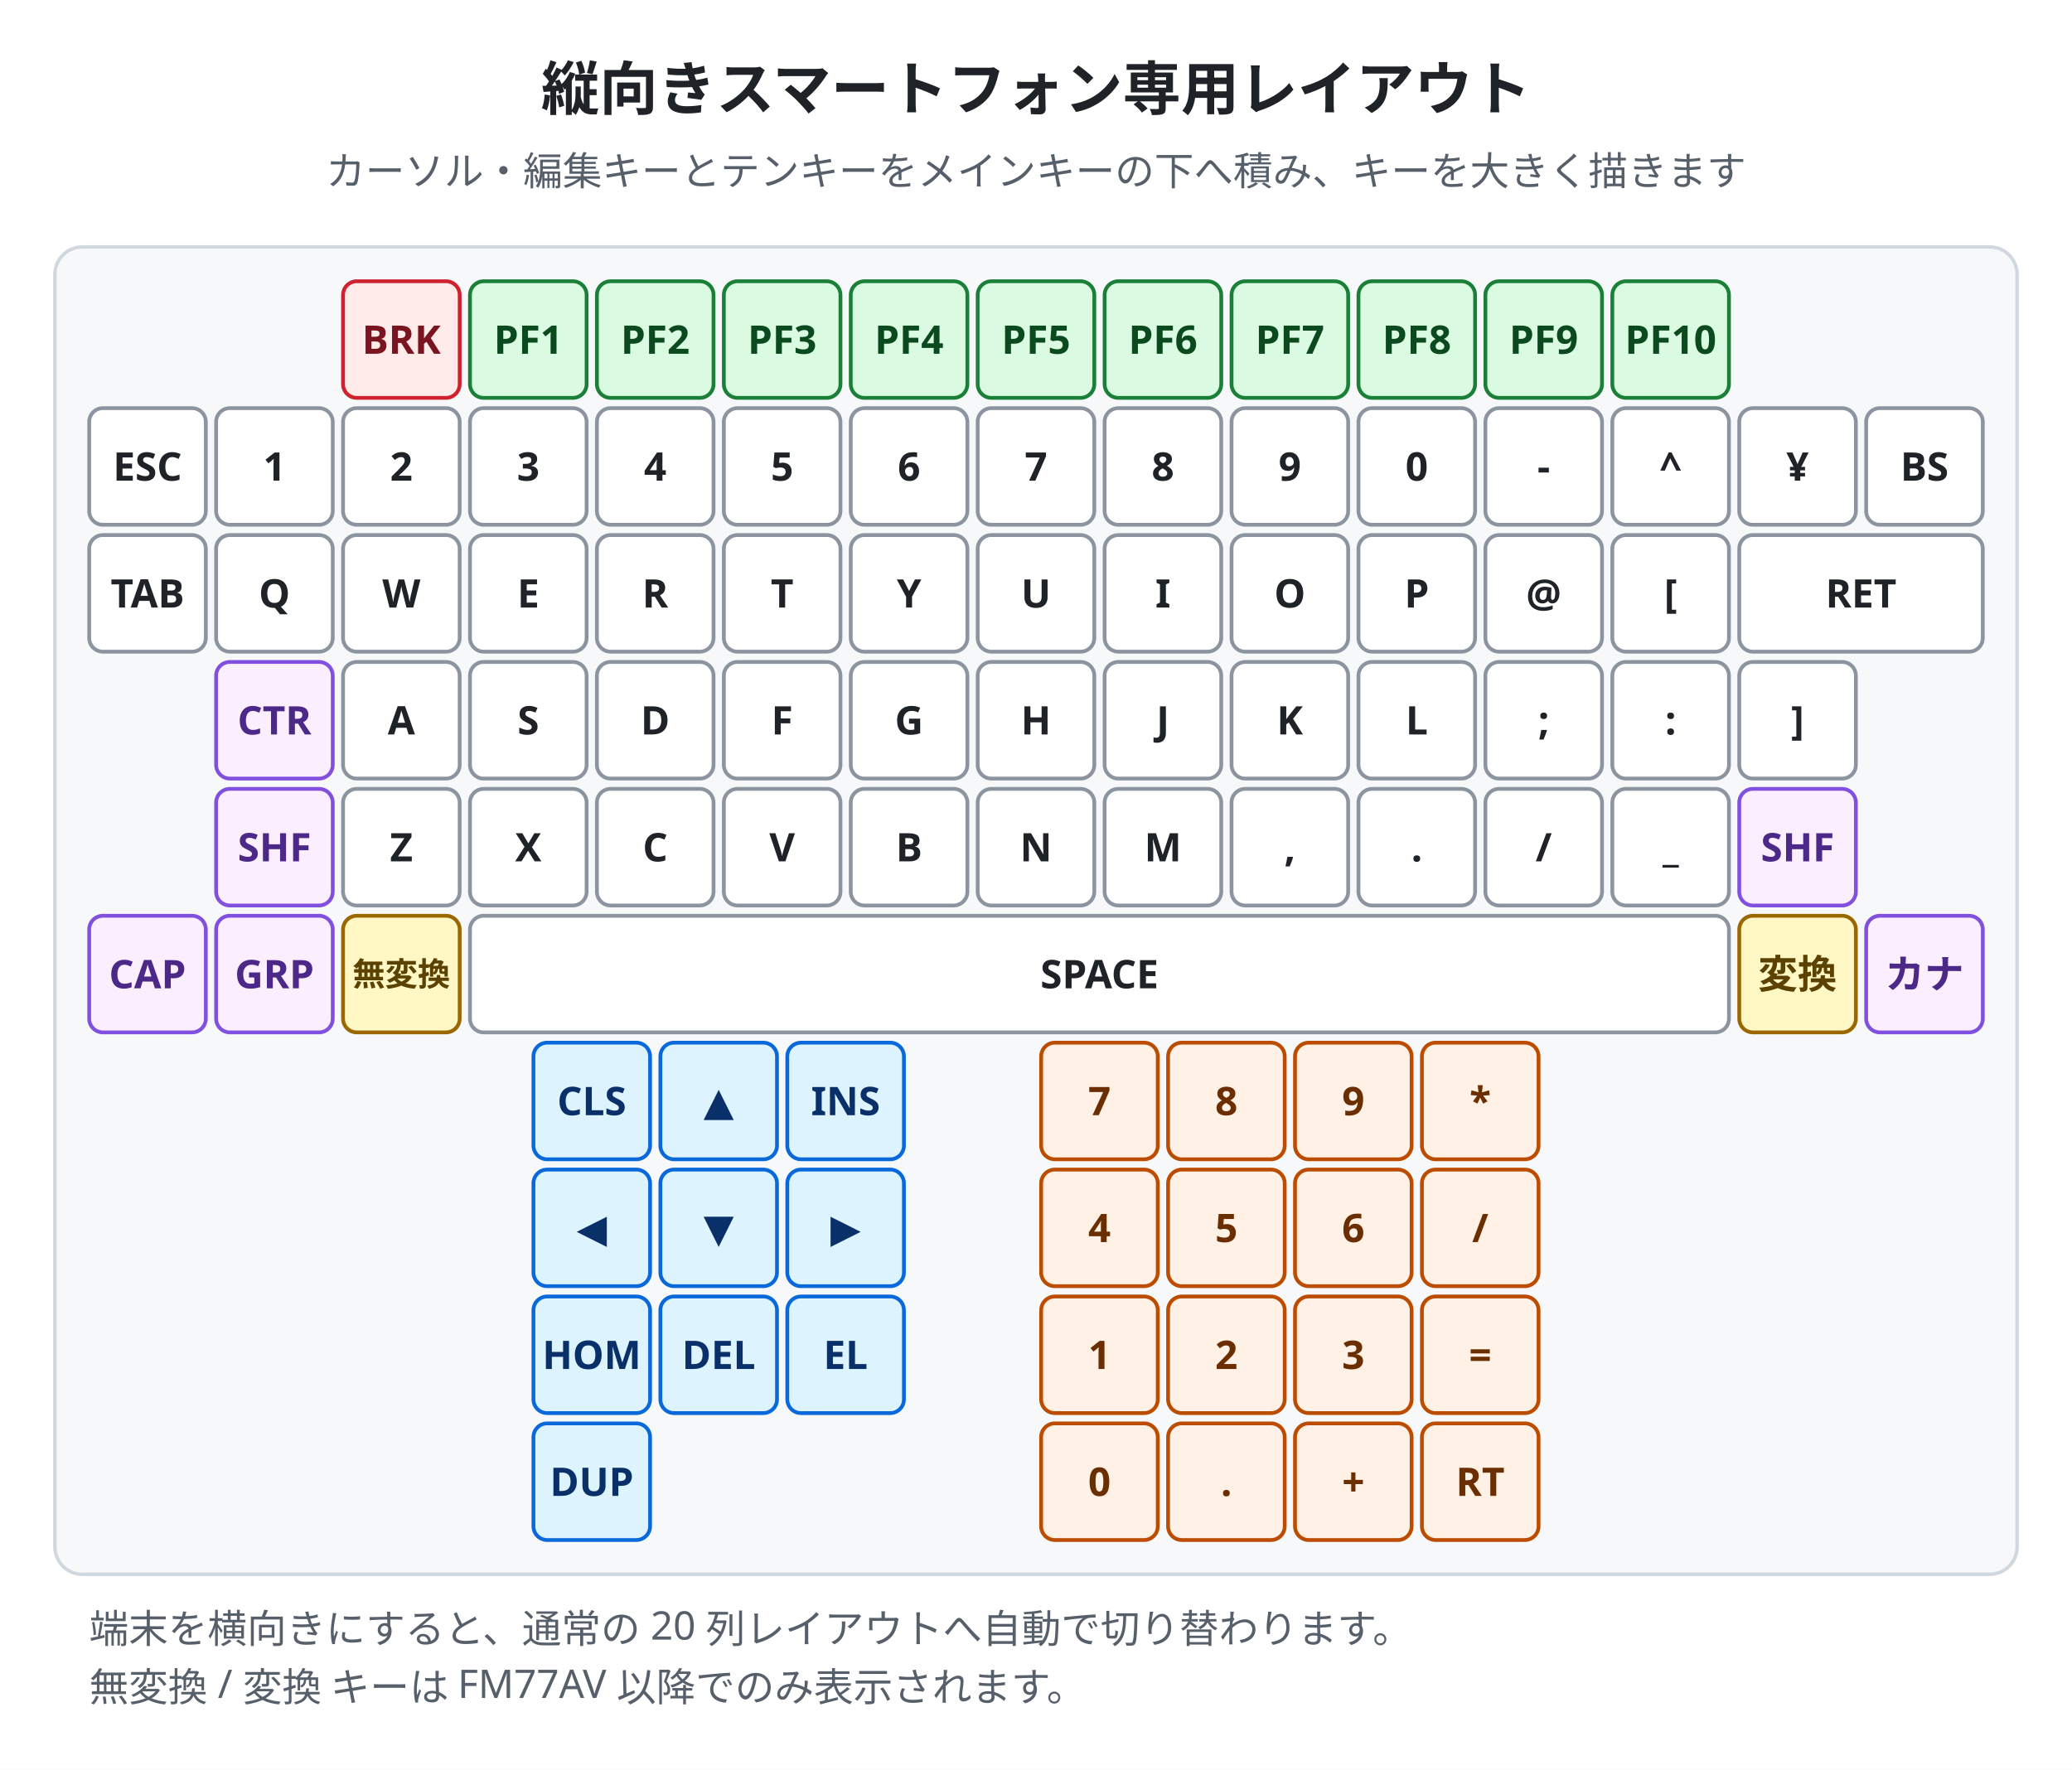
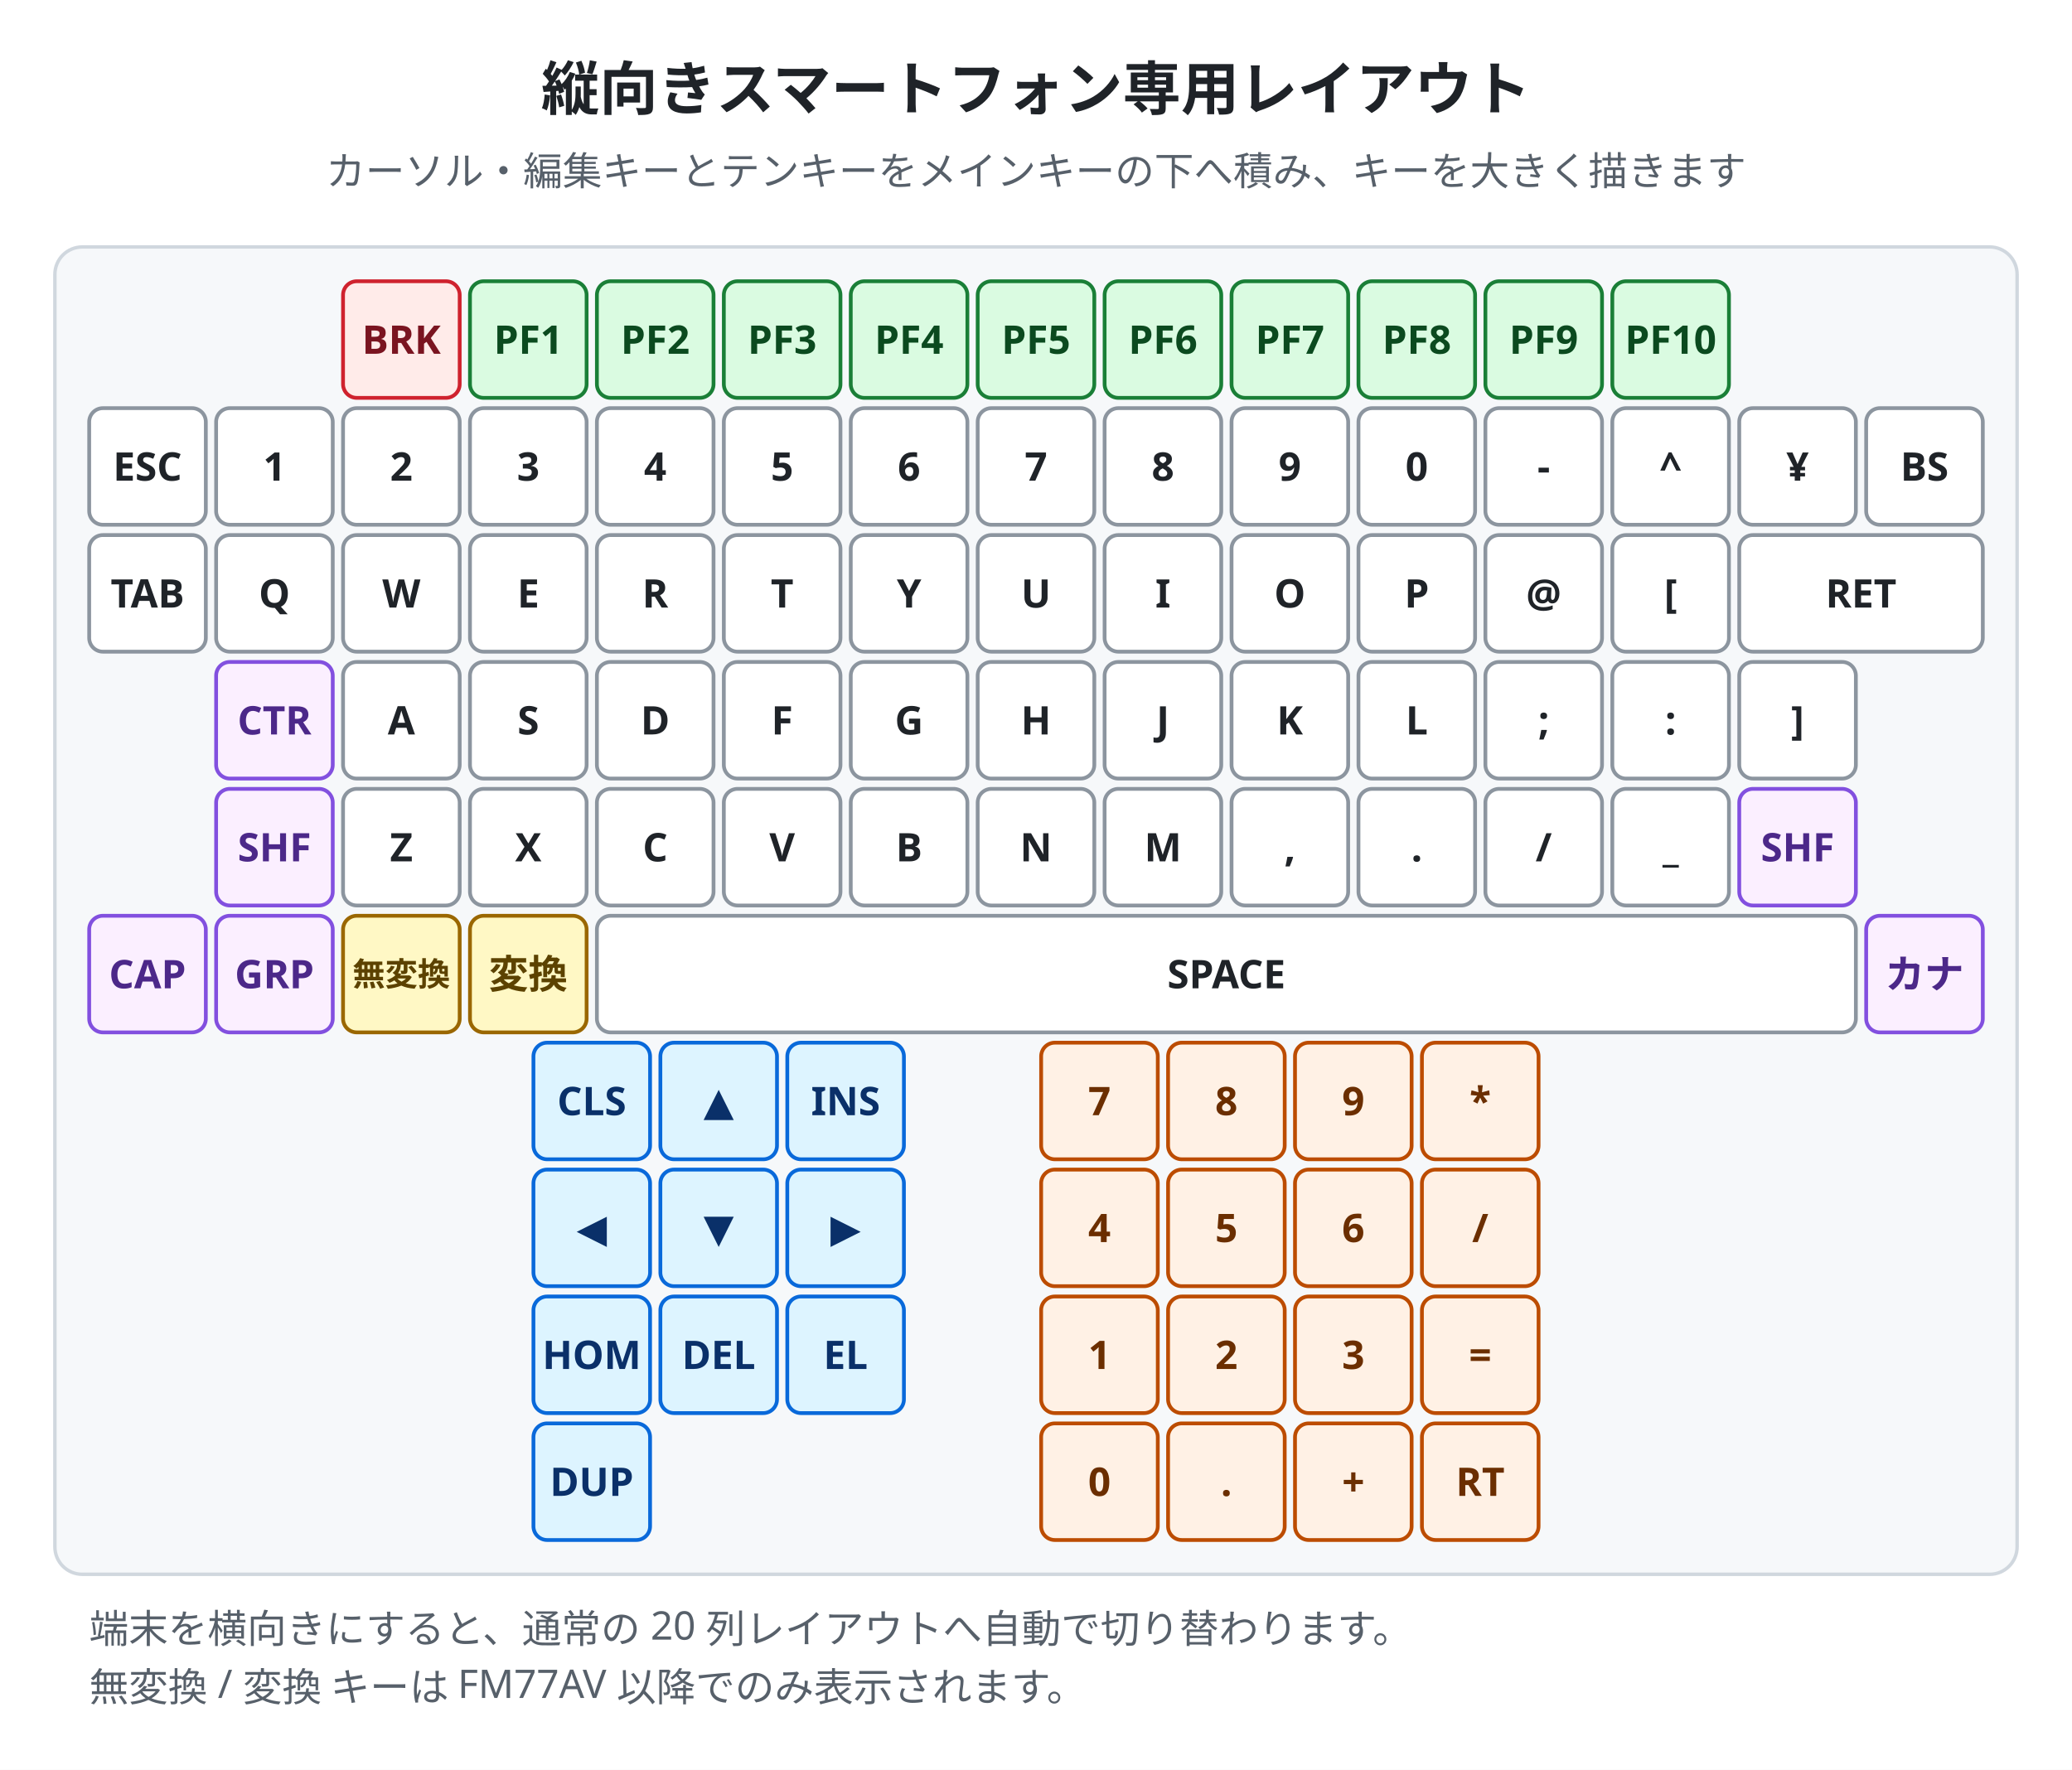
<svg xmlns="http://www.w3.org/2000/svg" viewBox="0 0 604 516" width="604" height="516">
  <defs>
    <marker id="ah" markerWidth="10" markerHeight="10" refX="8" refY="4" orient="auto" markerUnits="userSpaceOnUse">
      <path d="M0,0 L8,4 L0,8 z" fill="#57606a" />
    </marker>
  </defs>
  <rect x="0" y="0" width="604" height="516" rx="0" fill="#ffffff" stroke="none" stroke-width="1" />
  <text x="302" y="32" font-family="sans-serif" font-size="17" fill="#1f2328" text-anchor="middle" font-weight="bold">縦向きスマートフォン専用レイアウト</text>
  <text x="302" y="54" font-family="sans-serif" font-size="11.5" fill="#57606a" text-anchor="middle">カーソル・編集キーとテンキーをメインキーの下へ積み、キーを大きく描きます</text>
  <rect x="16" y="72" width="572" height="387" rx="8" fill="#f6f8fa" stroke="#d0d7de" stroke-width="1" />
  <rect x="100" y="82" width="34" height="34" rx="4" fill="#ffebe9" stroke="#cf222e" stroke-width="1.1" />
  <text x="117" y="103.14" font-family="sans-serif" font-size="11.5" fill="#7a1420" text-anchor="middle" font-weight="bold">BRK</text>
  <rect x="137" y="82" width="34" height="34" rx="4" fill="#dafbe1" stroke="#1a7f37" stroke-width="1.1" />
  <text x="154" y="103.14" font-family="sans-serif" font-size="11.5" fill="#0b4a1f" text-anchor="middle" font-weight="bold">PF1</text>
  <rect x="174" y="82" width="34" height="34" rx="4" fill="#dafbe1" stroke="#1a7f37" stroke-width="1.1" />
  <text x="191" y="103.14" font-family="sans-serif" font-size="11.5" fill="#0b4a1f" text-anchor="middle" font-weight="bold">PF2</text>
  <rect x="211" y="82" width="34" height="34" rx="4" fill="#dafbe1" stroke="#1a7f37" stroke-width="1.1" />
  <text x="228" y="103.14" font-family="sans-serif" font-size="11.5" fill="#0b4a1f" text-anchor="middle" font-weight="bold">PF3</text>
  <rect x="248" y="82" width="34" height="34" rx="4" fill="#dafbe1" stroke="#1a7f37" stroke-width="1.1" />
  <text x="265" y="103.14" font-family="sans-serif" font-size="11.5" fill="#0b4a1f" text-anchor="middle" font-weight="bold">PF4</text>
  <rect x="285" y="82" width="34" height="34" rx="4" fill="#dafbe1" stroke="#1a7f37" stroke-width="1.1" />
  <text x="302" y="103.14" font-family="sans-serif" font-size="11.5" fill="#0b4a1f" text-anchor="middle" font-weight="bold">PF5</text>
  <rect x="322" y="82" width="34" height="34" rx="4" fill="#dafbe1" stroke="#1a7f37" stroke-width="1.1" />
  <text x="339" y="103.14" font-family="sans-serif" font-size="11.5" fill="#0b4a1f" text-anchor="middle" font-weight="bold">PF6</text>
  <rect x="359" y="82" width="34" height="34" rx="4" fill="#dafbe1" stroke="#1a7f37" stroke-width="1.1" />
  <text x="376" y="103.14" font-family="sans-serif" font-size="11.5" fill="#0b4a1f" text-anchor="middle" font-weight="bold">PF7</text>
  <rect x="396" y="82" width="34" height="34" rx="4" fill="#dafbe1" stroke="#1a7f37" stroke-width="1.1" />
  <text x="413" y="103.14" font-family="sans-serif" font-size="11.5" fill="#0b4a1f" text-anchor="middle" font-weight="bold">PF8</text>
  <rect x="433" y="82" width="34" height="34" rx="4" fill="#dafbe1" stroke="#1a7f37" stroke-width="1.1" />
  <text x="450" y="103.14" font-family="sans-serif" font-size="11.5" fill="#0b4a1f" text-anchor="middle" font-weight="bold">PF9</text>
  <rect x="470" y="82" width="34" height="34" rx="4" fill="#dafbe1" stroke="#1a7f37" stroke-width="1.1" />
  <text x="487" y="103.14" font-family="sans-serif" font-size="11.5" fill="#0b4a1f" text-anchor="middle" font-weight="bold">PF10</text>
  <rect x="26" y="119" width="34" height="34" rx="4" fill="#ffffff" stroke="#8c959f" stroke-width="1.1" />
  <text x="43" y="140.14" font-family="sans-serif" font-size="11.5" fill="#1f2328" text-anchor="middle" font-weight="bold">ESC</text>
  <rect x="63" y="119" width="34" height="34" rx="4" fill="#ffffff" stroke="#8c959f" stroke-width="1.1" />
  <text x="80" y="140.14" font-family="sans-serif" font-size="11.5" fill="#1f2328" text-anchor="middle" font-weight="bold">1</text>
  <rect x="100" y="119" width="34" height="34" rx="4" fill="#ffffff" stroke="#8c959f" stroke-width="1.1" />
  <text x="117" y="140.14" font-family="sans-serif" font-size="11.5" fill="#1f2328" text-anchor="middle" font-weight="bold">2</text>
  <rect x="137" y="119" width="34" height="34" rx="4" fill="#ffffff" stroke="#8c959f" stroke-width="1.1" />
  <text x="154" y="140.14" font-family="sans-serif" font-size="11.5" fill="#1f2328" text-anchor="middle" font-weight="bold">3</text>
  <rect x="174" y="119" width="34" height="34" rx="4" fill="#ffffff" stroke="#8c959f" stroke-width="1.1" />
  <text x="191" y="140.14" font-family="sans-serif" font-size="11.5" fill="#1f2328" text-anchor="middle" font-weight="bold">4</text>
  <rect x="211" y="119" width="34" height="34" rx="4" fill="#ffffff" stroke="#8c959f" stroke-width="1.1" />
  <text x="228" y="140.14" font-family="sans-serif" font-size="11.5" fill="#1f2328" text-anchor="middle" font-weight="bold">5</text>
  <rect x="248" y="119" width="34" height="34" rx="4" fill="#ffffff" stroke="#8c959f" stroke-width="1.1" />
  <text x="265" y="140.14" font-family="sans-serif" font-size="11.5" fill="#1f2328" text-anchor="middle" font-weight="bold">6</text>
  <rect x="285" y="119" width="34" height="34" rx="4" fill="#ffffff" stroke="#8c959f" stroke-width="1.1" />
  <text x="302" y="140.14" font-family="sans-serif" font-size="11.5" fill="#1f2328" text-anchor="middle" font-weight="bold">7</text>
  <rect x="322" y="119" width="34" height="34" rx="4" fill="#ffffff" stroke="#8c959f" stroke-width="1.1" />
  <text x="339" y="140.14" font-family="sans-serif" font-size="11.5" fill="#1f2328" text-anchor="middle" font-weight="bold">8</text>
  <rect x="359" y="119" width="34" height="34" rx="4" fill="#ffffff" stroke="#8c959f" stroke-width="1.1" />
  <text x="376" y="140.14" font-family="sans-serif" font-size="11.5" fill="#1f2328" text-anchor="middle" font-weight="bold">9</text>
  <rect x="396" y="119" width="34" height="34" rx="4" fill="#ffffff" stroke="#8c959f" stroke-width="1.1" />
  <text x="413" y="140.14" font-family="sans-serif" font-size="11.5" fill="#1f2328" text-anchor="middle" font-weight="bold">0</text>
  <rect x="433" y="119" width="34" height="34" rx="4" fill="#ffffff" stroke="#8c959f" stroke-width="1.1" />
  <text x="450" y="140.14" font-family="sans-serif" font-size="11.5" fill="#1f2328" text-anchor="middle" font-weight="bold">-</text>
  <rect x="470" y="119" width="34" height="34" rx="4" fill="#ffffff" stroke="#8c959f" stroke-width="1.1" />
  <text x="487" y="140.14" font-family="sans-serif" font-size="11.5" fill="#1f2328" text-anchor="middle" font-weight="bold">^</text>
  <rect x="507" y="119" width="34" height="34" rx="4" fill="#ffffff" stroke="#8c959f" stroke-width="1.1" />
  <text x="524" y="140.14" font-family="sans-serif" font-size="11.5" fill="#1f2328" text-anchor="middle" font-weight="bold">¥</text>
  <rect x="544" y="119" width="34" height="34" rx="4" fill="#ffffff" stroke="#8c959f" stroke-width="1.1" />
  <text x="561" y="140.14" font-family="sans-serif" font-size="11.5" fill="#1f2328" text-anchor="middle" font-weight="bold">BS</text>
  <rect x="26" y="156" width="34" height="34" rx="4" fill="#ffffff" stroke="#8c959f" stroke-width="1.1" />
  <text x="43" y="177.14" font-family="sans-serif" font-size="11.5" fill="#1f2328" text-anchor="middle" font-weight="bold">TAB</text>
  <rect x="63" y="156" width="34" height="34" rx="4" fill="#ffffff" stroke="#8c959f" stroke-width="1.1" />
  <text x="80" y="177.14" font-family="sans-serif" font-size="11.5" fill="#1f2328" text-anchor="middle" font-weight="bold">Q</text>
  <rect x="100" y="156" width="34" height="34" rx="4" fill="#ffffff" stroke="#8c959f" stroke-width="1.1" />
  <text x="117" y="177.14" font-family="sans-serif" font-size="11.5" fill="#1f2328" text-anchor="middle" font-weight="bold">W</text>
  <rect x="137" y="156" width="34" height="34" rx="4" fill="#ffffff" stroke="#8c959f" stroke-width="1.1" />
  <text x="154" y="177.14" font-family="sans-serif" font-size="11.5" fill="#1f2328" text-anchor="middle" font-weight="bold">E</text>
  <rect x="174" y="156" width="34" height="34" rx="4" fill="#ffffff" stroke="#8c959f" stroke-width="1.1" />
  <text x="191" y="177.14" font-family="sans-serif" font-size="11.5" fill="#1f2328" text-anchor="middle" font-weight="bold">R</text>
  <rect x="211" y="156" width="34" height="34" rx="4" fill="#ffffff" stroke="#8c959f" stroke-width="1.1" />
  <text x="228" y="177.14" font-family="sans-serif" font-size="11.5" fill="#1f2328" text-anchor="middle" font-weight="bold">T</text>
  <rect x="248" y="156" width="34" height="34" rx="4" fill="#ffffff" stroke="#8c959f" stroke-width="1.1" />
  <text x="265" y="177.14" font-family="sans-serif" font-size="11.5" fill="#1f2328" text-anchor="middle" font-weight="bold">Y</text>
  <rect x="285" y="156" width="34" height="34" rx="4" fill="#ffffff" stroke="#8c959f" stroke-width="1.1" />
  <text x="302" y="177.14" font-family="sans-serif" font-size="11.5" fill="#1f2328" text-anchor="middle" font-weight="bold">U</text>
  <rect x="322" y="156" width="34" height="34" rx="4" fill="#ffffff" stroke="#8c959f" stroke-width="1.1" />
  <text x="339" y="177.14" font-family="sans-serif" font-size="11.5" fill="#1f2328" text-anchor="middle" font-weight="bold">I</text>
  <rect x="359" y="156" width="34" height="34" rx="4" fill="#ffffff" stroke="#8c959f" stroke-width="1.1" />
  <text x="376" y="177.14" font-family="sans-serif" font-size="11.5" fill="#1f2328" text-anchor="middle" font-weight="bold">O</text>
  <rect x="396" y="156" width="34" height="34" rx="4" fill="#ffffff" stroke="#8c959f" stroke-width="1.1" />
  <text x="413" y="177.14" font-family="sans-serif" font-size="11.5" fill="#1f2328" text-anchor="middle" font-weight="bold">P</text>
  <rect x="433" y="156" width="34" height="34" rx="4" fill="#ffffff" stroke="#8c959f" stroke-width="1.1" />
  <text x="450" y="177.14" font-family="sans-serif" font-size="11.5" fill="#1f2328" text-anchor="middle" font-weight="bold">@</text>
  <rect x="470" y="156" width="34" height="34" rx="4" fill="#ffffff" stroke="#8c959f" stroke-width="1.1" />
  <text x="487" y="177.14" font-family="sans-serif" font-size="11.5" fill="#1f2328" text-anchor="middle" font-weight="bold">[</text>
  <rect x="507" y="156" width="71" height="34" rx="4" fill="#ffffff" stroke="#8c959f" stroke-width="1.1" />
  <text x="542.5" y="177.14" font-family="sans-serif" font-size="11.5" fill="#1f2328" text-anchor="middle" font-weight="bold">RET</text>
  <rect x="63" y="193" width="34" height="34" rx="4" fill="#fbefff" stroke="#8250df" stroke-width="1.1" />
  <text x="80" y="214.14" font-family="sans-serif" font-size="11.5" fill="#4c2889" text-anchor="middle" font-weight="bold">CTR</text>
  <rect x="100" y="193" width="34" height="34" rx="4" fill="#ffffff" stroke="#8c959f" stroke-width="1.1" />
  <text x="117" y="214.14" font-family="sans-serif" font-size="11.5" fill="#1f2328" text-anchor="middle" font-weight="bold">A</text>
  <rect x="137" y="193" width="34" height="34" rx="4" fill="#ffffff" stroke="#8c959f" stroke-width="1.1" />
  <text x="154" y="214.14" font-family="sans-serif" font-size="11.5" fill="#1f2328" text-anchor="middle" font-weight="bold">S</text>
  <rect x="174" y="193" width="34" height="34" rx="4" fill="#ffffff" stroke="#8c959f" stroke-width="1.1" />
  <text x="191" y="214.14" font-family="sans-serif" font-size="11.5" fill="#1f2328" text-anchor="middle" font-weight="bold">D</text>
  <rect x="211" y="193" width="34" height="34" rx="4" fill="#ffffff" stroke="#8c959f" stroke-width="1.1" />
  <text x="228" y="214.14" font-family="sans-serif" font-size="11.5" fill="#1f2328" text-anchor="middle" font-weight="bold">F</text>
  <rect x="248" y="193" width="34" height="34" rx="4" fill="#ffffff" stroke="#8c959f" stroke-width="1.1" />
  <text x="265" y="214.14" font-family="sans-serif" font-size="11.5" fill="#1f2328" text-anchor="middle" font-weight="bold">G</text>
  <rect x="285" y="193" width="34" height="34" rx="4" fill="#ffffff" stroke="#8c959f" stroke-width="1.1" />
  <text x="302" y="214.14" font-family="sans-serif" font-size="11.5" fill="#1f2328" text-anchor="middle" font-weight="bold">H</text>
  <rect x="322" y="193" width="34" height="34" rx="4" fill="#ffffff" stroke="#8c959f" stroke-width="1.1" />
  <text x="339" y="214.14" font-family="sans-serif" font-size="11.5" fill="#1f2328" text-anchor="middle" font-weight="bold">J</text>
  <rect x="359" y="193" width="34" height="34" rx="4" fill="#ffffff" stroke="#8c959f" stroke-width="1.1" />
  <text x="376" y="214.14" font-family="sans-serif" font-size="11.5" fill="#1f2328" text-anchor="middle" font-weight="bold">K</text>
  <rect x="396" y="193" width="34" height="34" rx="4" fill="#ffffff" stroke="#8c959f" stroke-width="1.1" />
  <text x="413" y="214.14" font-family="sans-serif" font-size="11.5" fill="#1f2328" text-anchor="middle" font-weight="bold">L</text>
  <rect x="433" y="193" width="34" height="34" rx="4" fill="#ffffff" stroke="#8c959f" stroke-width="1.1" />
  <text x="450" y="214.14" font-family="sans-serif" font-size="11.5" fill="#1f2328" text-anchor="middle" font-weight="bold">;</text>
  <rect x="470" y="193" width="34" height="34" rx="4" fill="#ffffff" stroke="#8c959f" stroke-width="1.1" />
  <text x="487" y="214.14" font-family="sans-serif" font-size="11.5" fill="#1f2328" text-anchor="middle" font-weight="bold">:</text>
  <rect x="507" y="193" width="34" height="34" rx="4" fill="#ffffff" stroke="#8c959f" stroke-width="1.1" />
  <text x="524" y="214.14" font-family="sans-serif" font-size="11.5" fill="#1f2328" text-anchor="middle" font-weight="bold">]</text>
  <rect x="63" y="230" width="34" height="34" rx="4" fill="#fbefff" stroke="#8250df" stroke-width="1.1" />
  <text x="80" y="251.14" font-family="sans-serif" font-size="11.5" fill="#4c2889" text-anchor="middle" font-weight="bold">SHF</text>
  <rect x="100" y="230" width="34" height="34" rx="4" fill="#ffffff" stroke="#8c959f" stroke-width="1.1" />
  <text x="117" y="251.14" font-family="sans-serif" font-size="11.5" fill="#1f2328" text-anchor="middle" font-weight="bold">Z</text>
  <rect x="137" y="230" width="34" height="34" rx="4" fill="#ffffff" stroke="#8c959f" stroke-width="1.1" />
  <text x="154" y="251.14" font-family="sans-serif" font-size="11.5" fill="#1f2328" text-anchor="middle" font-weight="bold">X</text>
  <rect x="174" y="230" width="34" height="34" rx="4" fill="#ffffff" stroke="#8c959f" stroke-width="1.1" />
  <text x="191" y="251.14" font-family="sans-serif" font-size="11.5" fill="#1f2328" text-anchor="middle" font-weight="bold">C</text>
  <rect x="211" y="230" width="34" height="34" rx="4" fill="#ffffff" stroke="#8c959f" stroke-width="1.1" />
  <text x="228" y="251.14" font-family="sans-serif" font-size="11.5" fill="#1f2328" text-anchor="middle" font-weight="bold">V</text>
  <rect x="248" y="230" width="34" height="34" rx="4" fill="#ffffff" stroke="#8c959f" stroke-width="1.1" />
  <text x="265" y="251.14" font-family="sans-serif" font-size="11.5" fill="#1f2328" text-anchor="middle" font-weight="bold">B</text>
  <rect x="285" y="230" width="34" height="34" rx="4" fill="#ffffff" stroke="#8c959f" stroke-width="1.1" />
  <text x="302" y="251.14" font-family="sans-serif" font-size="11.5" fill="#1f2328" text-anchor="middle" font-weight="bold">N</text>
  <rect x="322" y="230" width="34" height="34" rx="4" fill="#ffffff" stroke="#8c959f" stroke-width="1.1" />
  <text x="339" y="251.14" font-family="sans-serif" font-size="11.5" fill="#1f2328" text-anchor="middle" font-weight="bold">M</text>
  <rect x="359" y="230" width="34" height="34" rx="4" fill="#ffffff" stroke="#8c959f" stroke-width="1.1" />
  <text x="376" y="251.14" font-family="sans-serif" font-size="11.5" fill="#1f2328" text-anchor="middle" font-weight="bold">,</text>
  <rect x="396" y="230" width="34" height="34" rx="4" fill="#ffffff" stroke="#8c959f" stroke-width="1.1" />
  <text x="413" y="251.14" font-family="sans-serif" font-size="11.5" fill="#1f2328" text-anchor="middle" font-weight="bold">.</text>
  <rect x="433" y="230" width="34" height="34" rx="4" fill="#ffffff" stroke="#8c959f" stroke-width="1.1" />
  <text x="450" y="251.14" font-family="sans-serif" font-size="11.5" fill="#1f2328" text-anchor="middle" font-weight="bold">/</text>
  <rect x="470" y="230" width="34" height="34" rx="4" fill="#ffffff" stroke="#8c959f" stroke-width="1.1" />
  <text x="487" y="251.14" font-family="sans-serif" font-size="11.5" fill="#1f2328" text-anchor="middle" font-weight="bold">_</text>
  <rect x="507" y="230" width="34" height="34" rx="4" fill="#fbefff" stroke="#8250df" stroke-width="1.1" />
  <text x="524" y="251.14" font-family="sans-serif" font-size="11.5" fill="#4c2889" text-anchor="middle" font-weight="bold">SHF</text>
  <rect x="26" y="267" width="34" height="34" rx="4" fill="#fbefff" stroke="#8250df" stroke-width="1.1" />
  <text x="43" y="288.14" font-family="sans-serif" font-size="11.5" fill="#4c2889" text-anchor="middle" font-weight="bold">CAP</text>
  <rect x="63" y="267" width="34" height="34" rx="4" fill="#fbefff" stroke="#8250df" stroke-width="1.1" />
  <text x="80" y="288.14" font-family="sans-serif" font-size="11.5" fill="#4c2889" text-anchor="middle" font-weight="bold">GRP</text>
  <rect x="100" y="267" width="34" height="34" rx="4" fill="#fff8c5" stroke="#9a6700" stroke-width="1.1" />
  <text x="117" y="287.42" font-family="sans-serif" font-size="9.5" fill="#5c4200" text-anchor="middle" font-weight="bold">無変換</text>
-   <rect x="137" y="267" width="367" height="34" rx="4" fill="#ffffff" stroke="#8c959f" stroke-width="1.1" />
-   <text x="320.5" y="288.14" font-family="sans-serif" font-size="11.5" fill="#1f2328" text-anchor="middle" font-weight="bold">SPACE</text>
-   <rect x="507" y="267" width="34" height="34" rx="4" fill="#fff8c5" stroke="#9a6700" stroke-width="1.1" />
-   <text x="524" y="288.14" font-family="sans-serif" font-size="11.5" fill="#5c4200" text-anchor="middle" font-weight="bold">変換</text>
+   <rect x="137" y="267" width="34" height="34" rx="4" fill="#fff8c5" stroke="#9a6700" stroke-width="1.1" />
+   <text x="154" y="288.14" font-family="sans-serif" font-size="11.5" fill="#5c4200" text-anchor="middle" font-weight="bold">変換</text>
+   <rect x="174" y="267" width="367" height="34" rx="4" fill="#ffffff" stroke="#8c959f" stroke-width="1.1" />
+   <text x="357.5" y="288.14" font-family="sans-serif" font-size="11.5" fill="#1f2328" text-anchor="middle" font-weight="bold">SPACE</text>
  <rect x="544" y="267" width="34" height="34" rx="4" fill="#fbefff" stroke="#8250df" stroke-width="1.1" />
  <text x="561" y="288.14" font-family="sans-serif" font-size="11.5" fill="#4c2889" text-anchor="middle" font-weight="bold">カナ</text>
  <rect x="155.5" y="304" width="34" height="34" rx="4" fill="#ddf4ff" stroke="#0969da" stroke-width="1.1" />
  <text x="172.5" y="325.14" font-family="sans-serif" font-size="11.5" fill="#0a3069" text-anchor="middle" font-weight="bold">CLS</text>
  <rect x="192.5" y="304" width="34" height="34" rx="4" fill="#ddf4ff" stroke="#0969da" stroke-width="1.1" />
  <text x="209.5" y="325.14" font-family="sans-serif" font-size="11.5" fill="#0a3069" text-anchor="middle" font-weight="bold">▲</text>
  <rect x="229.5" y="304" width="34" height="34" rx="4" fill="#ddf4ff" stroke="#0969da" stroke-width="1.1" />
  <text x="246.5" y="325.14" font-family="sans-serif" font-size="11.5" fill="#0a3069" text-anchor="middle" font-weight="bold">INS</text>
  <rect x="303.5" y="304" width="34" height="34" rx="4" fill="#fff1e5" stroke="#bc4c00" stroke-width="1.1" />
  <text x="320.5" y="325.14" font-family="sans-serif" font-size="11.5" fill="#6b2e00" text-anchor="middle" font-weight="bold">7</text>
  <rect x="340.5" y="304" width="34" height="34" rx="4" fill="#fff1e5" stroke="#bc4c00" stroke-width="1.1" />
  <text x="357.5" y="325.14" font-family="sans-serif" font-size="11.5" fill="#6b2e00" text-anchor="middle" font-weight="bold">8</text>
  <rect x="377.5" y="304" width="34" height="34" rx="4" fill="#fff1e5" stroke="#bc4c00" stroke-width="1.1" />
  <text x="394.5" y="325.14" font-family="sans-serif" font-size="11.5" fill="#6b2e00" text-anchor="middle" font-weight="bold">9</text>
  <rect x="414.5" y="304" width="34" height="34" rx="4" fill="#fff1e5" stroke="#bc4c00" stroke-width="1.1" />
  <text x="431.5" y="325.14" font-family="sans-serif" font-size="11.5" fill="#6b2e00" text-anchor="middle" font-weight="bold">*</text>
  <rect x="155.5" y="341" width="34" height="34" rx="4" fill="#ddf4ff" stroke="#0969da" stroke-width="1.1" />
  <text x="172.5" y="362.14" font-family="sans-serif" font-size="11.5" fill="#0a3069" text-anchor="middle" font-weight="bold">◀</text>
  <rect x="192.5" y="341" width="34" height="34" rx="4" fill="#ddf4ff" stroke="#0969da" stroke-width="1.1" />
  <text x="209.5" y="362.14" font-family="sans-serif" font-size="11.5" fill="#0a3069" text-anchor="middle" font-weight="bold">▼</text>
  <rect x="229.5" y="341" width="34" height="34" rx="4" fill="#ddf4ff" stroke="#0969da" stroke-width="1.1" />
  <text x="246.5" y="362.14" font-family="sans-serif" font-size="11.5" fill="#0a3069" text-anchor="middle" font-weight="bold">▶</text>
  <rect x="303.5" y="341" width="34" height="34" rx="4" fill="#fff1e5" stroke="#bc4c00" stroke-width="1.1" />
  <text x="320.5" y="362.14" font-family="sans-serif" font-size="11.5" fill="#6b2e00" text-anchor="middle" font-weight="bold">4</text>
  <rect x="340.5" y="341" width="34" height="34" rx="4" fill="#fff1e5" stroke="#bc4c00" stroke-width="1.1" />
  <text x="357.5" y="362.14" font-family="sans-serif" font-size="11.5" fill="#6b2e00" text-anchor="middle" font-weight="bold">5</text>
  <rect x="377.5" y="341" width="34" height="34" rx="4" fill="#fff1e5" stroke="#bc4c00" stroke-width="1.1" />
  <text x="394.5" y="362.14" font-family="sans-serif" font-size="11.5" fill="#6b2e00" text-anchor="middle" font-weight="bold">6</text>
  <rect x="414.5" y="341" width="34" height="34" rx="4" fill="#fff1e5" stroke="#bc4c00" stroke-width="1.1" />
  <text x="431.5" y="362.14" font-family="sans-serif" font-size="11.5" fill="#6b2e00" text-anchor="middle" font-weight="bold">/</text>
  <rect x="155.5" y="378" width="34" height="34" rx="4" fill="#ddf4ff" stroke="#0969da" stroke-width="1.1" />
  <text x="172.5" y="399.14" font-family="sans-serif" font-size="11.5" fill="#0a3069" text-anchor="middle" font-weight="bold">HOM</text>
  <rect x="192.5" y="378" width="34" height="34" rx="4" fill="#ddf4ff" stroke="#0969da" stroke-width="1.1" />
  <text x="209.5" y="399.14" font-family="sans-serif" font-size="11.5" fill="#0a3069" text-anchor="middle" font-weight="bold">DEL</text>
  <rect x="229.5" y="378" width="34" height="34" rx="4" fill="#ddf4ff" stroke="#0969da" stroke-width="1.1" />
  <text x="246.5" y="399.14" font-family="sans-serif" font-size="11.5" fill="#0a3069" text-anchor="middle" font-weight="bold">EL</text>
  <rect x="303.5" y="378" width="34" height="34" rx="4" fill="#fff1e5" stroke="#bc4c00" stroke-width="1.1" />
  <text x="320.5" y="399.14" font-family="sans-serif" font-size="11.5" fill="#6b2e00" text-anchor="middle" font-weight="bold">1</text>
  <rect x="340.5" y="378" width="34" height="34" rx="4" fill="#fff1e5" stroke="#bc4c00" stroke-width="1.1" />
  <text x="357.5" y="399.14" font-family="sans-serif" font-size="11.5" fill="#6b2e00" text-anchor="middle" font-weight="bold">2</text>
  <rect x="377.5" y="378" width="34" height="34" rx="4" fill="#fff1e5" stroke="#bc4c00" stroke-width="1.1" />
  <text x="394.5" y="399.14" font-family="sans-serif" font-size="11.5" fill="#6b2e00" text-anchor="middle" font-weight="bold">3</text>
  <rect x="414.5" y="378" width="34" height="34" rx="4" fill="#fff1e5" stroke="#bc4c00" stroke-width="1.1" />
  <text x="431.5" y="399.14" font-family="sans-serif" font-size="11.5" fill="#6b2e00" text-anchor="middle" font-weight="bold">=</text>
  <rect x="155.5" y="415" width="34" height="34" rx="4" fill="#ddf4ff" stroke="#0969da" stroke-width="1.1" />
  <text x="172.5" y="436.14" font-family="sans-serif" font-size="11.5" fill="#0a3069" text-anchor="middle" font-weight="bold">DUP</text>
  <rect x="303.5" y="415" width="34" height="34" rx="4" fill="#fff1e5" stroke="#bc4c00" stroke-width="1.1" />
  <text x="320.5" y="436.14" font-family="sans-serif" font-size="11.5" fill="#6b2e00" text-anchor="middle" font-weight="bold">0</text>
  <rect x="340.5" y="415" width="34" height="34" rx="4" fill="#fff1e5" stroke="#bc4c00" stroke-width="1.1" />
  <text x="357.5" y="436.14" font-family="sans-serif" font-size="11.5" fill="#6b2e00" text-anchor="middle" font-weight="bold">.</text>
  <rect x="377.5" y="415" width="34" height="34" rx="4" fill="#fff1e5" stroke="#bc4c00" stroke-width="1.1" />
  <text x="394.5" y="436.14" font-family="sans-serif" font-size="11.5" fill="#6b2e00" text-anchor="middle" font-weight="bold">+</text>
  <rect x="414.5" y="415" width="34" height="34" rx="4" fill="#fff1e5" stroke="#bc4c00" stroke-width="1.1" />
  <text x="431.5" y="436.14" font-family="sans-serif" font-size="11.5" fill="#6b2e00" text-anchor="middle" font-weight="bold">RT</text>
  <text x="26" y="479" font-family="sans-serif" font-size="11.5" fill="#57606a" text-anchor="start">端末を横向きにすると、通常の 20 列レイアウトへ自動で切り替わります。</text>
  <text x="26" y="496" font-family="sans-serif" font-size="11.5" fill="#57606a" text-anchor="start">無変換 / 変換 キーは FM77AV 以降でのみ表示されます。</text>
</svg>
